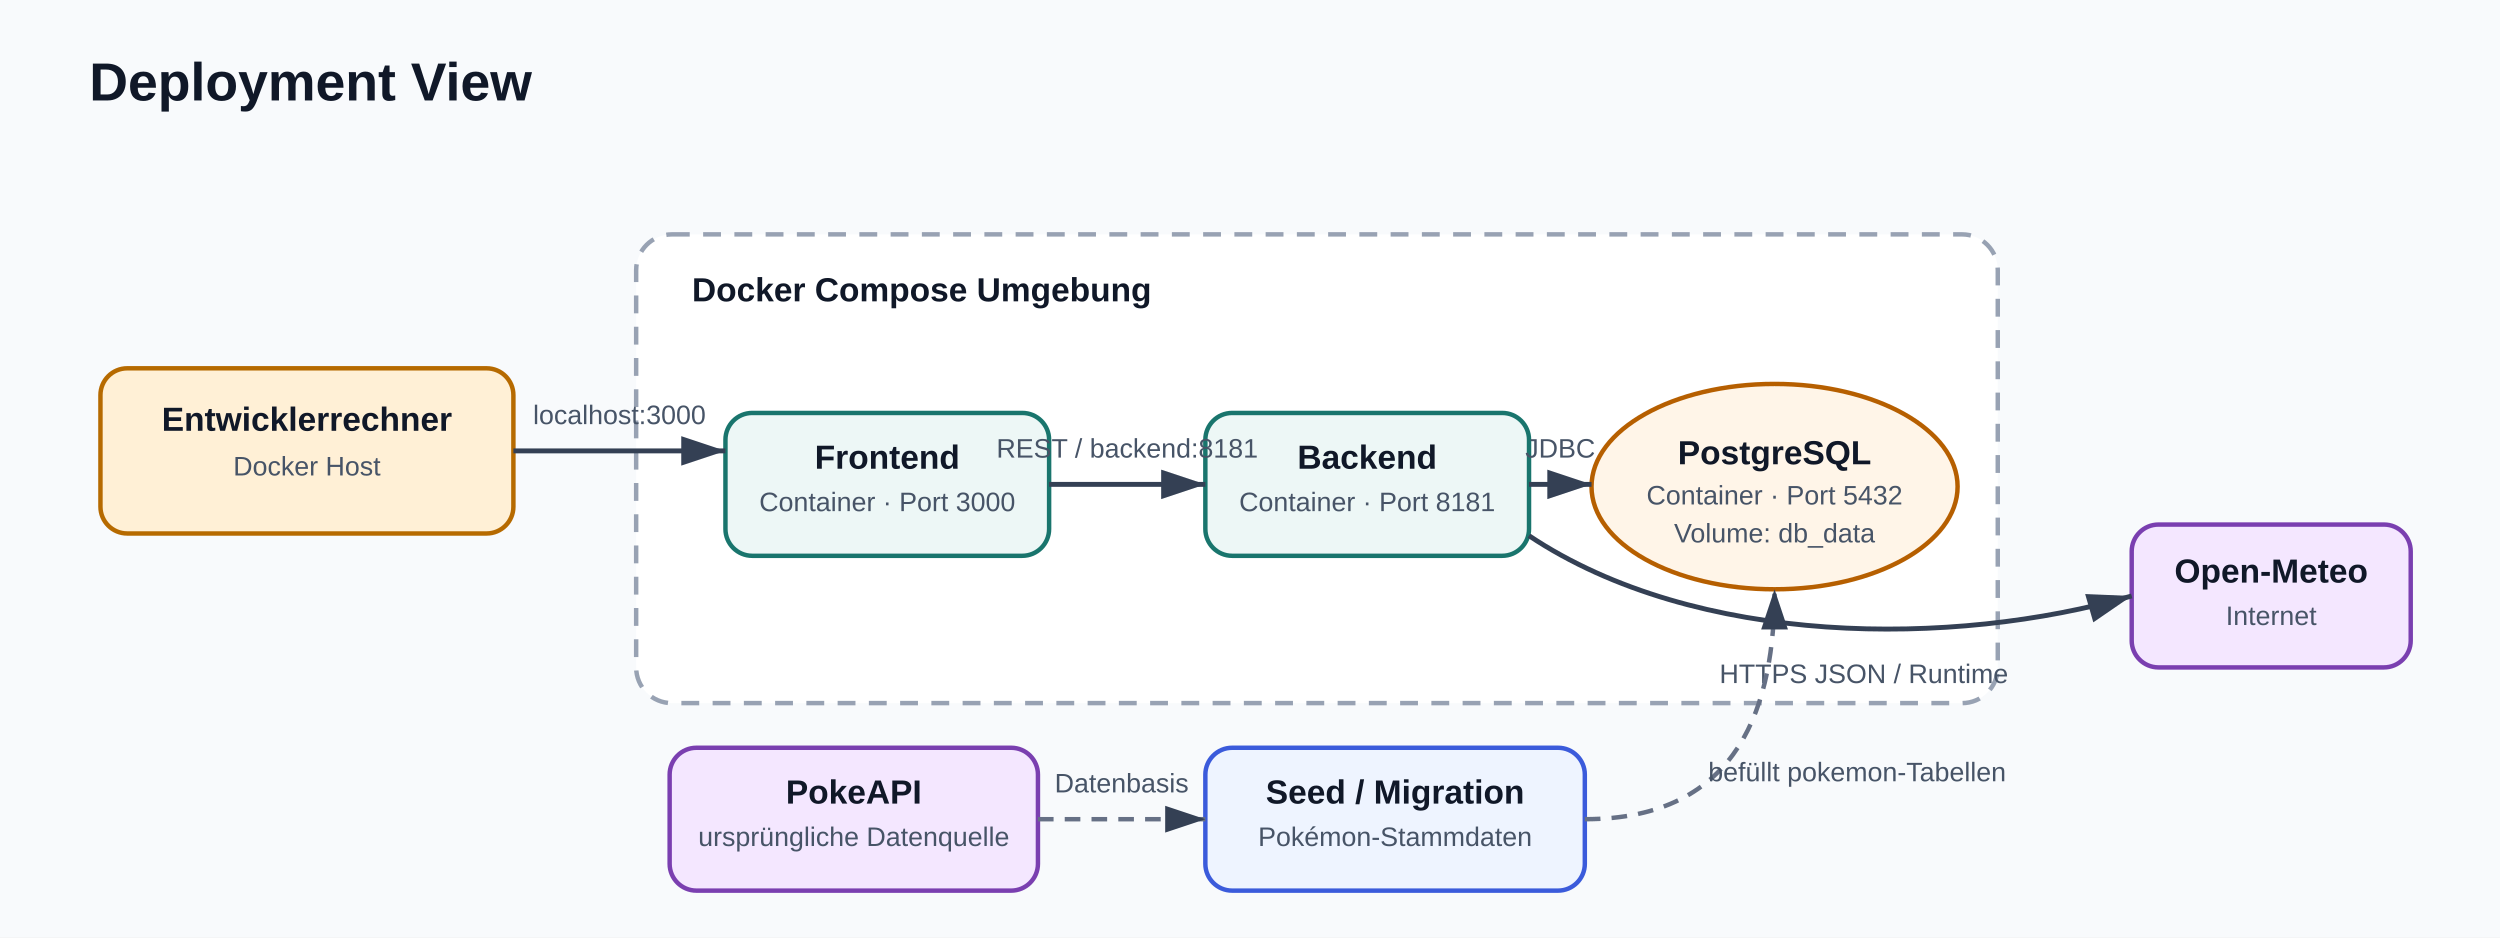
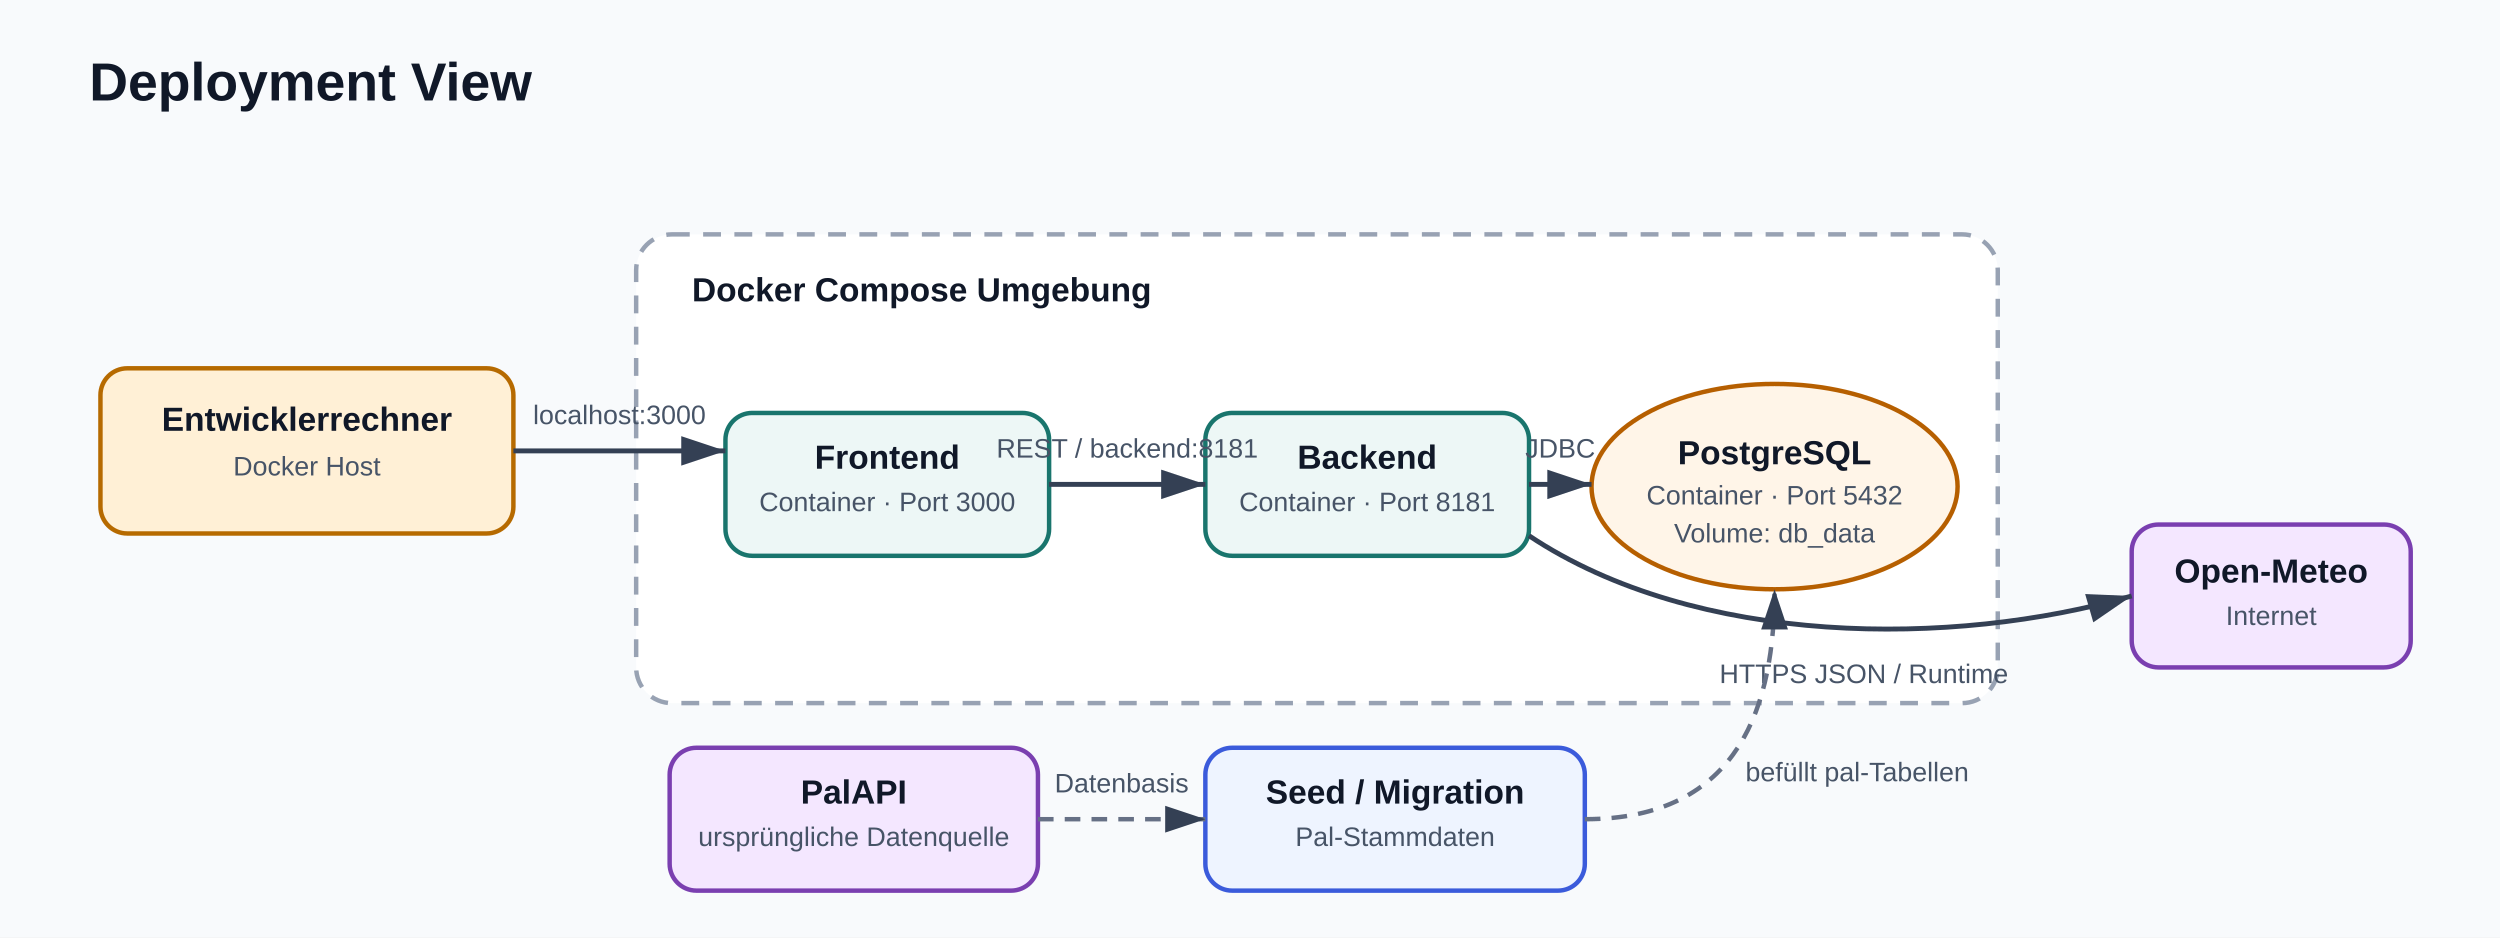
<svg xmlns="http://www.w3.org/2000/svg" width="1120" height="420" viewBox="0 0 1120 420" role="img" aria-labelledby="title desc">
  <defs>
    <marker id="arrow" markerWidth="10" markerHeight="10" refX="9" refY="3" orient="auto" markerUnits="strokeWidth">
      <path d="M0,0 L0,6 L9,3 z" fill="#344054" />
    </marker>
    <style>
            .bg{fill:#f8fafc}
            .group{fill:#fff;stroke:#98a2b3;stroke-width:2;stroke-dasharray:8 6;rx:16}
            .box{fill:#edf7f6;stroke:#19756d;stroke-width:2;rx:12}
            .host{fill:#fff0d6;stroke:#b66a00;stroke-width:2;rx:12}
            .external{fill:#f4e7ff;stroke:#7a3fb0;stroke-width:2;rx:12}
            .seed{fill:#eef4ff;stroke:#3b5bdb;stroke-width:2;rx:12}
            .db{fill:#fff5e8;stroke:#b65f00;stroke-width:2}
            .title{font:700 24px Arial,sans-serif;fill:#101828}
            .label{font:700 15px Arial,sans-serif;fill:#101828}
            .small{font:12px Arial,sans-serif;fill:#475467}
            .arrow{stroke:#344054;stroke-width:2.2;fill:none;marker-end:url(#arrow)}
            .seedArrow{stroke:#667085;stroke-width:2;fill:none;stroke-dasharray:7 5;marker-end:url(#arrow)}
        </style>
  </defs>
  <rect class="bg" width="1120" height="420" />
  <text x="40" y="45" class="title">Deployment View</text>
  <rect x="45" y="165" width="185" height="74" class="host" />
  <text x="137.5" y="193" text-anchor="middle" class="label">Entwicklerrechner</text>
  <text x="137.5" y="213" text-anchor="middle" class="small">Docker Host</text>
  <rect x="285" y="105" width="610" height="210" class="group" />
  <text x="310" y="135" class="label">Docker Compose Umgebung</text>
  <rect x="325" y="185" width="145" height="64" class="box" />
  <text x="397.5" y="210" text-anchor="middle" class="label">Frontend</text>
  <text x="397.5" y="229" text-anchor="middle" class="small">Container · Port 3000</text>
  <rect x="540" y="185" width="145" height="64" class="box" />
  <text x="612.5" y="210" text-anchor="middle" class="label">Backend</text>
  <text x="612.5" y="229" text-anchor="middle" class="small">Container · Port 8181</text>
  <ellipse cx="795" cy="218" rx="82" ry="46" class="db" />
  <text x="795" y="208" text-anchor="middle" class="label">PostgreSQL</text>
  <text x="795" y="226" text-anchor="middle" class="small">Container · Port 5432</text>
  <text x="795" y="243" text-anchor="middle" class="small">Volume: db_data</text>
  <rect x="955" y="235" width="125" height="64" class="external" />
  <text x="1017.5" y="261" text-anchor="middle" class="label">Open-Meteo</text>
  <text x="1017.5" y="280" text-anchor="middle" class="small">Internet</text>
  <rect x="540" y="335" width="170" height="64" class="seed" />
  <text x="625" y="360" text-anchor="middle" class="label">Seed / Migration</text>
-   <text x="625" y="379" text-anchor="middle" class="small">Pokémon-Stammdaten</text>
+   <text x="625" y="379" text-anchor="middle" class="small">Pal-Stammdaten</text>
  <rect x="300" y="335" width="165" height="64" class="external" />
-   <text x="382.5" y="360" text-anchor="middle" class="label">PokeAPI</text>
+   <text x="382.5" y="360" text-anchor="middle" class="label">PalAPI</text>
  <text x="382.5" y="379" text-anchor="middle" class="small">ursprüngliche Datenquelle</text>
  <path d="M230 202 H325" class="arrow" />
  <text x="277.5" y="190" text-anchor="middle" class="small">localhost:3000</text>
  <path d="M470 217 H540" class="arrow" />
  <text x="505" y="205" text-anchor="middle" class="small">REST / backend:8181</text>
  <path d="M685 217 H713" class="arrow" />
  <text x="699" y="205" text-anchor="middle" class="small">JDBC</text>
  <path d="M685 240 C760 290,875 290,955 267" class="arrow" />
  <text x="835" y="306" text-anchor="middle" class="small">HTTPS JSON / Runtime</text>
  <path d="M465 367 H540" class="seedArrow" />
  <text x="502.5" y="355" text-anchor="middle" class="small">Datenbasis</text>
  <path d="M710 367 C780 367,795 315,795 264" class="seedArrow" />
-   <text x="832" y="350" text-anchor="middle" class="small">befüllt pokemon-Tabellen</text>
+   <text x="832" y="350" text-anchor="middle" class="small">befüllt pal-Tabellen</text>
</svg>
